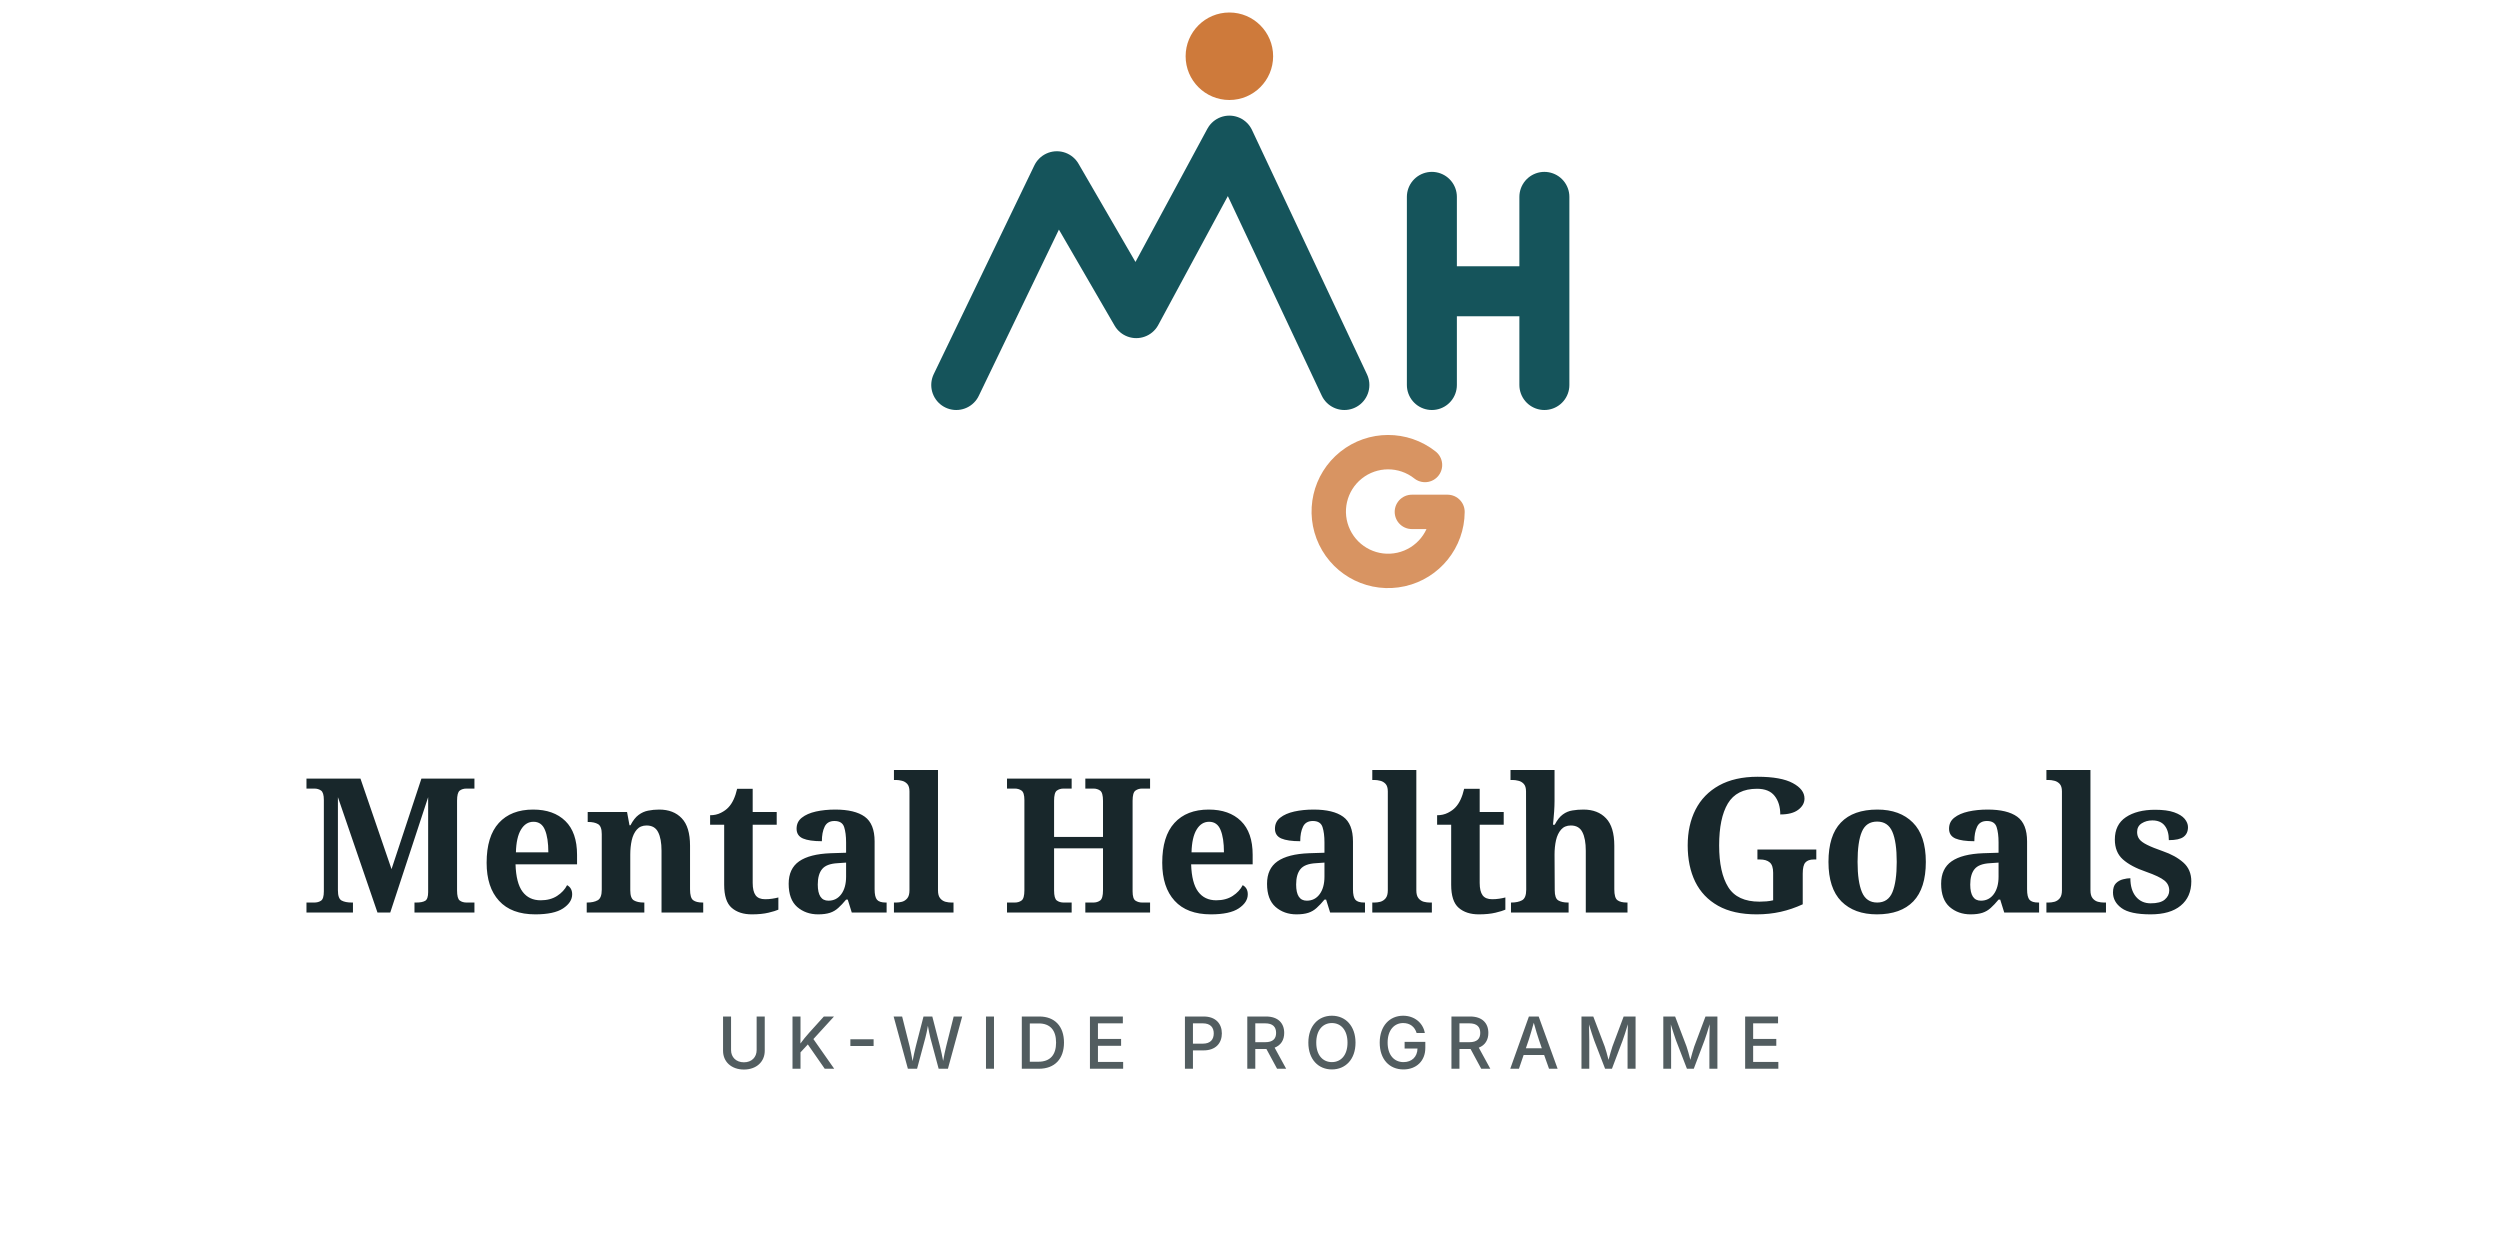
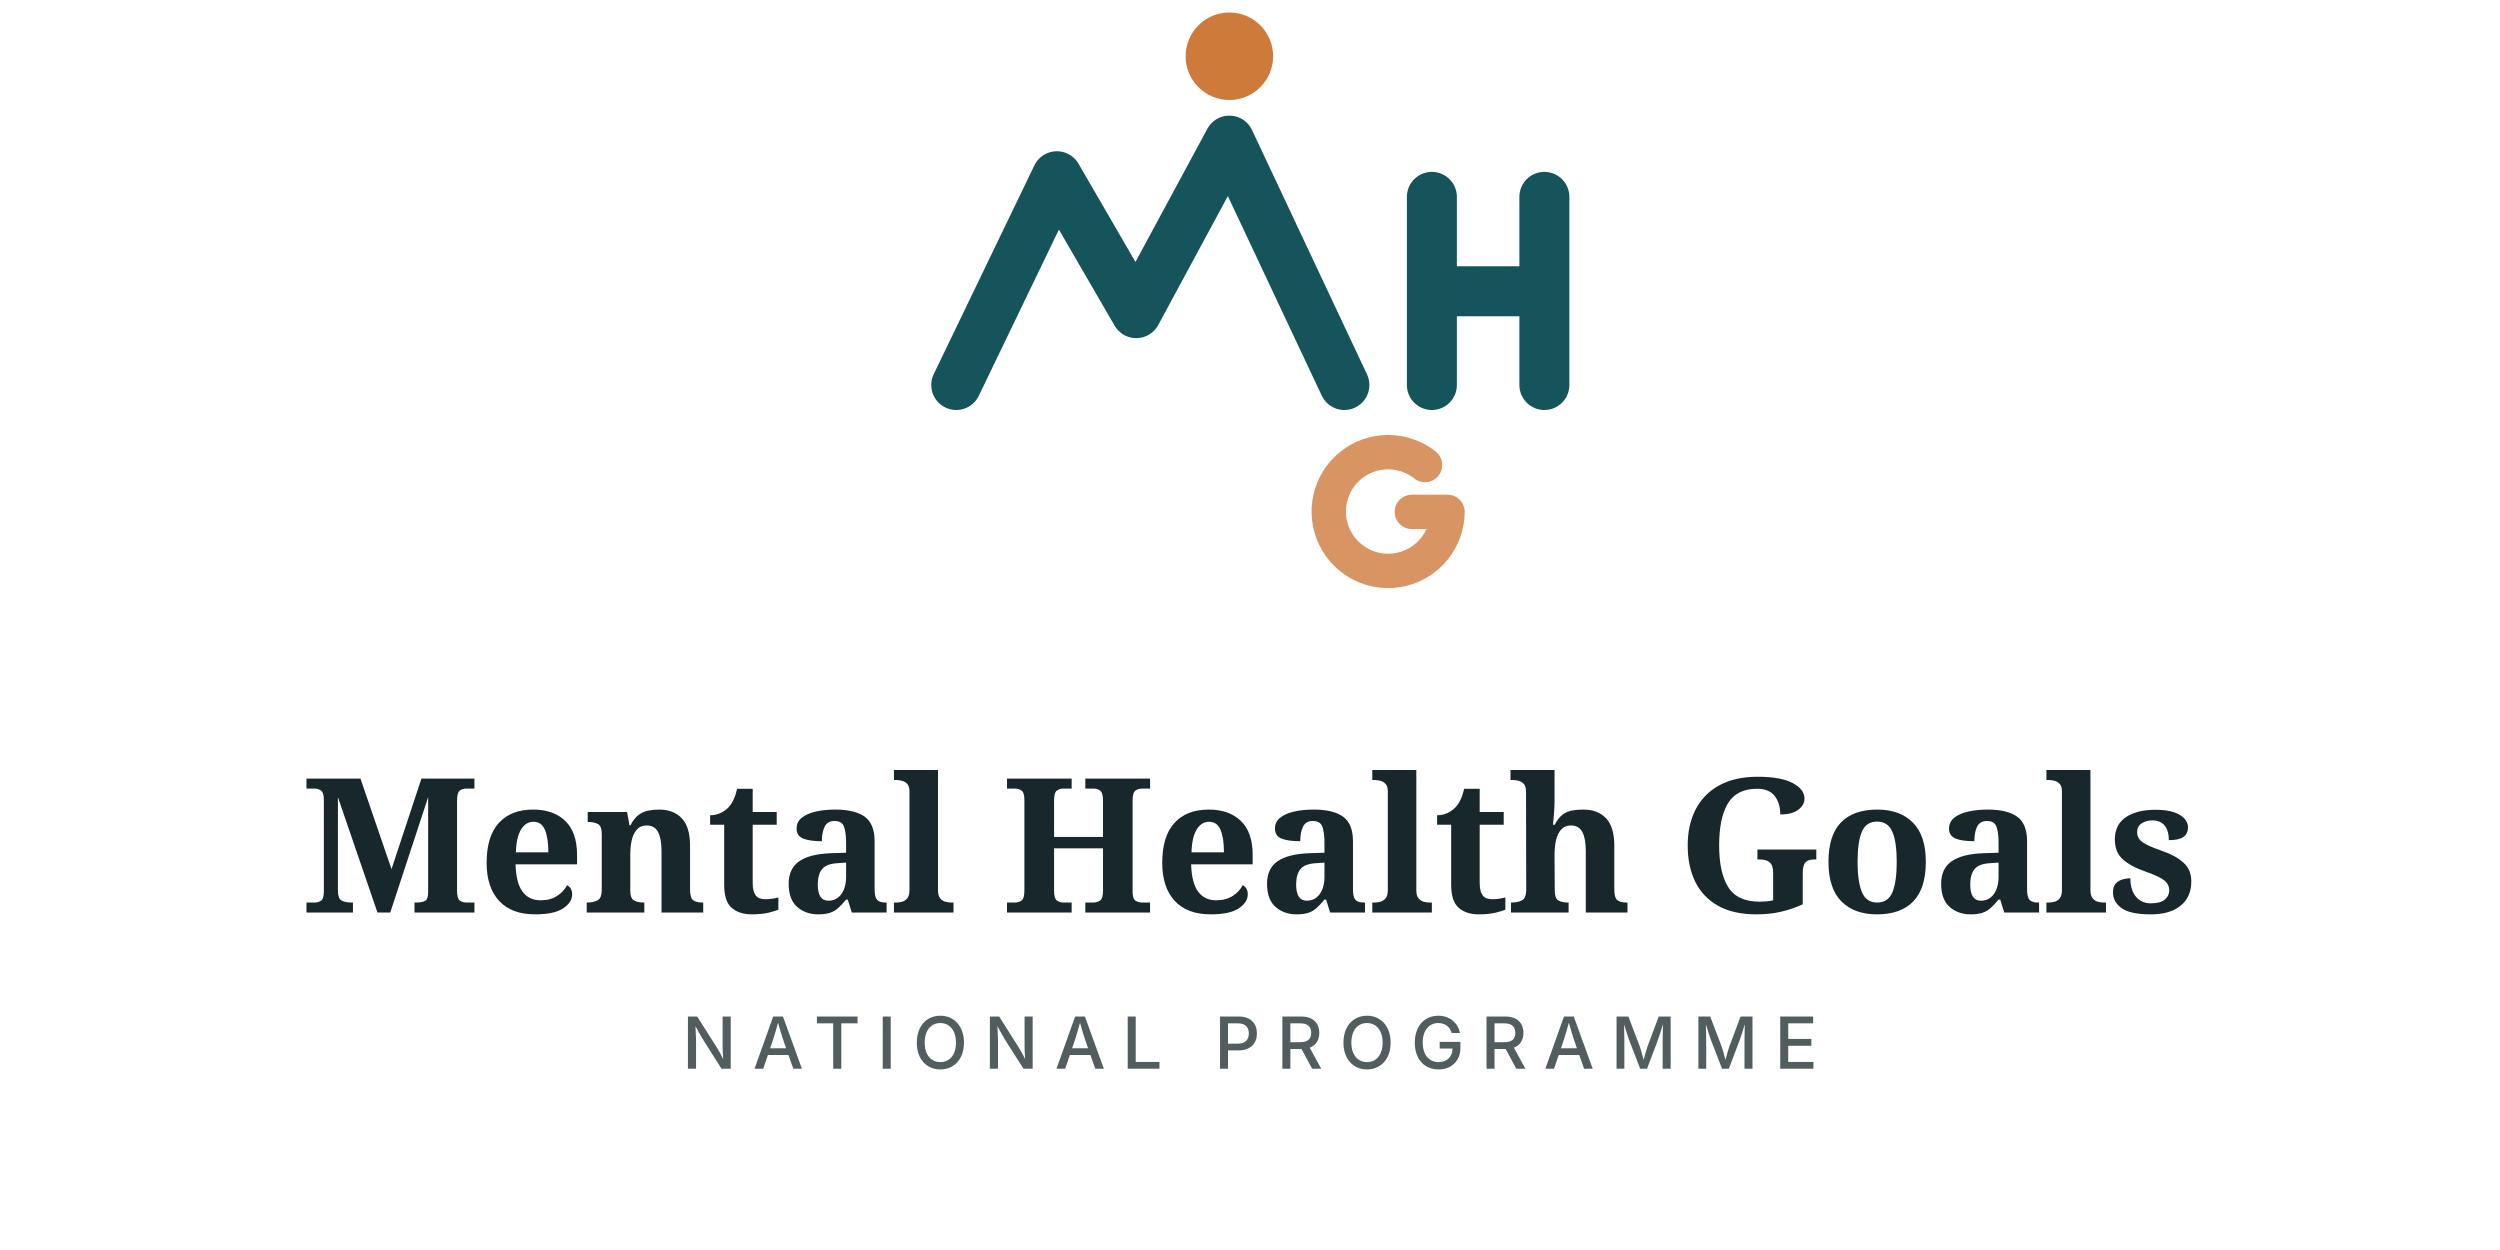
- <svg xmlns="http://www.w3.org/2000/svg" width="400" height="200" viewBox="0 0 400 200" role="img" aria-label="Mental Health Goals — UK-wide Programme">
+ <svg xmlns="http://www.w3.org/2000/svg" width="400" height="200" viewBox="0 0 400 200" role="img" aria-label="Mental Health Goals — National Programme">
  <g transform="translate(146 0)">
    <path d="M 7 61.6 L 23.1 28.2 L 35.8 50.1 L 50.7 22.5 L 69.1 61.6" fill="none" stroke="#15545B" stroke-width="8" stroke-linecap="round" stroke-linejoin="round" />
    <circle cx="50.7" cy="9" r="7" fill="#CE7A3B" />
    <path d="M 83.1 61.6 L 83.1 31.5 M 83.1 46.6 L 101.1 46.6 M 101.1 31.5 L 101.1 61.6" fill="none" stroke="#15545B" stroke-width="8" stroke-linecap="round" stroke-linejoin="round" />
    <path d="M 82.0 74.4 A 9.5 9.5 0 1 0 85.6 81.9 L 79.9 81.9" fill="none" stroke="#CE7A3B" stroke-width="5.5" stroke-linecap="round" stroke-linejoin="round" stroke-opacity="0.8" />
  </g>
  <text x="200" y="146" text-anchor="middle" font-family="Fraunces, 'Iowan Old Style', 'Palatino Nova', Georgia, serif" font-size="30" font-weight="600" letter-spacing="-0.3" fill="#18272B">Mental Health Goals</text>
-   <text x="200" y="171" text-anchor="middle" font-family="Inter, 'Helvetica Neue', Helvetica, Arial, sans-serif" font-size="11.5" font-weight="500" letter-spacing="2.6" fill="#18272B" opacity="0.75">UK-WIDE PROGRAMME</text>
+   <text x="200" y="171" text-anchor="middle" font-family="Inter, 'Helvetica Neue', Helvetica, Arial, sans-serif" font-size="11.5" font-weight="500" letter-spacing="2.6" fill="#18272B" opacity="0.75">NATIONAL PROGRAMME</text>
</svg>
